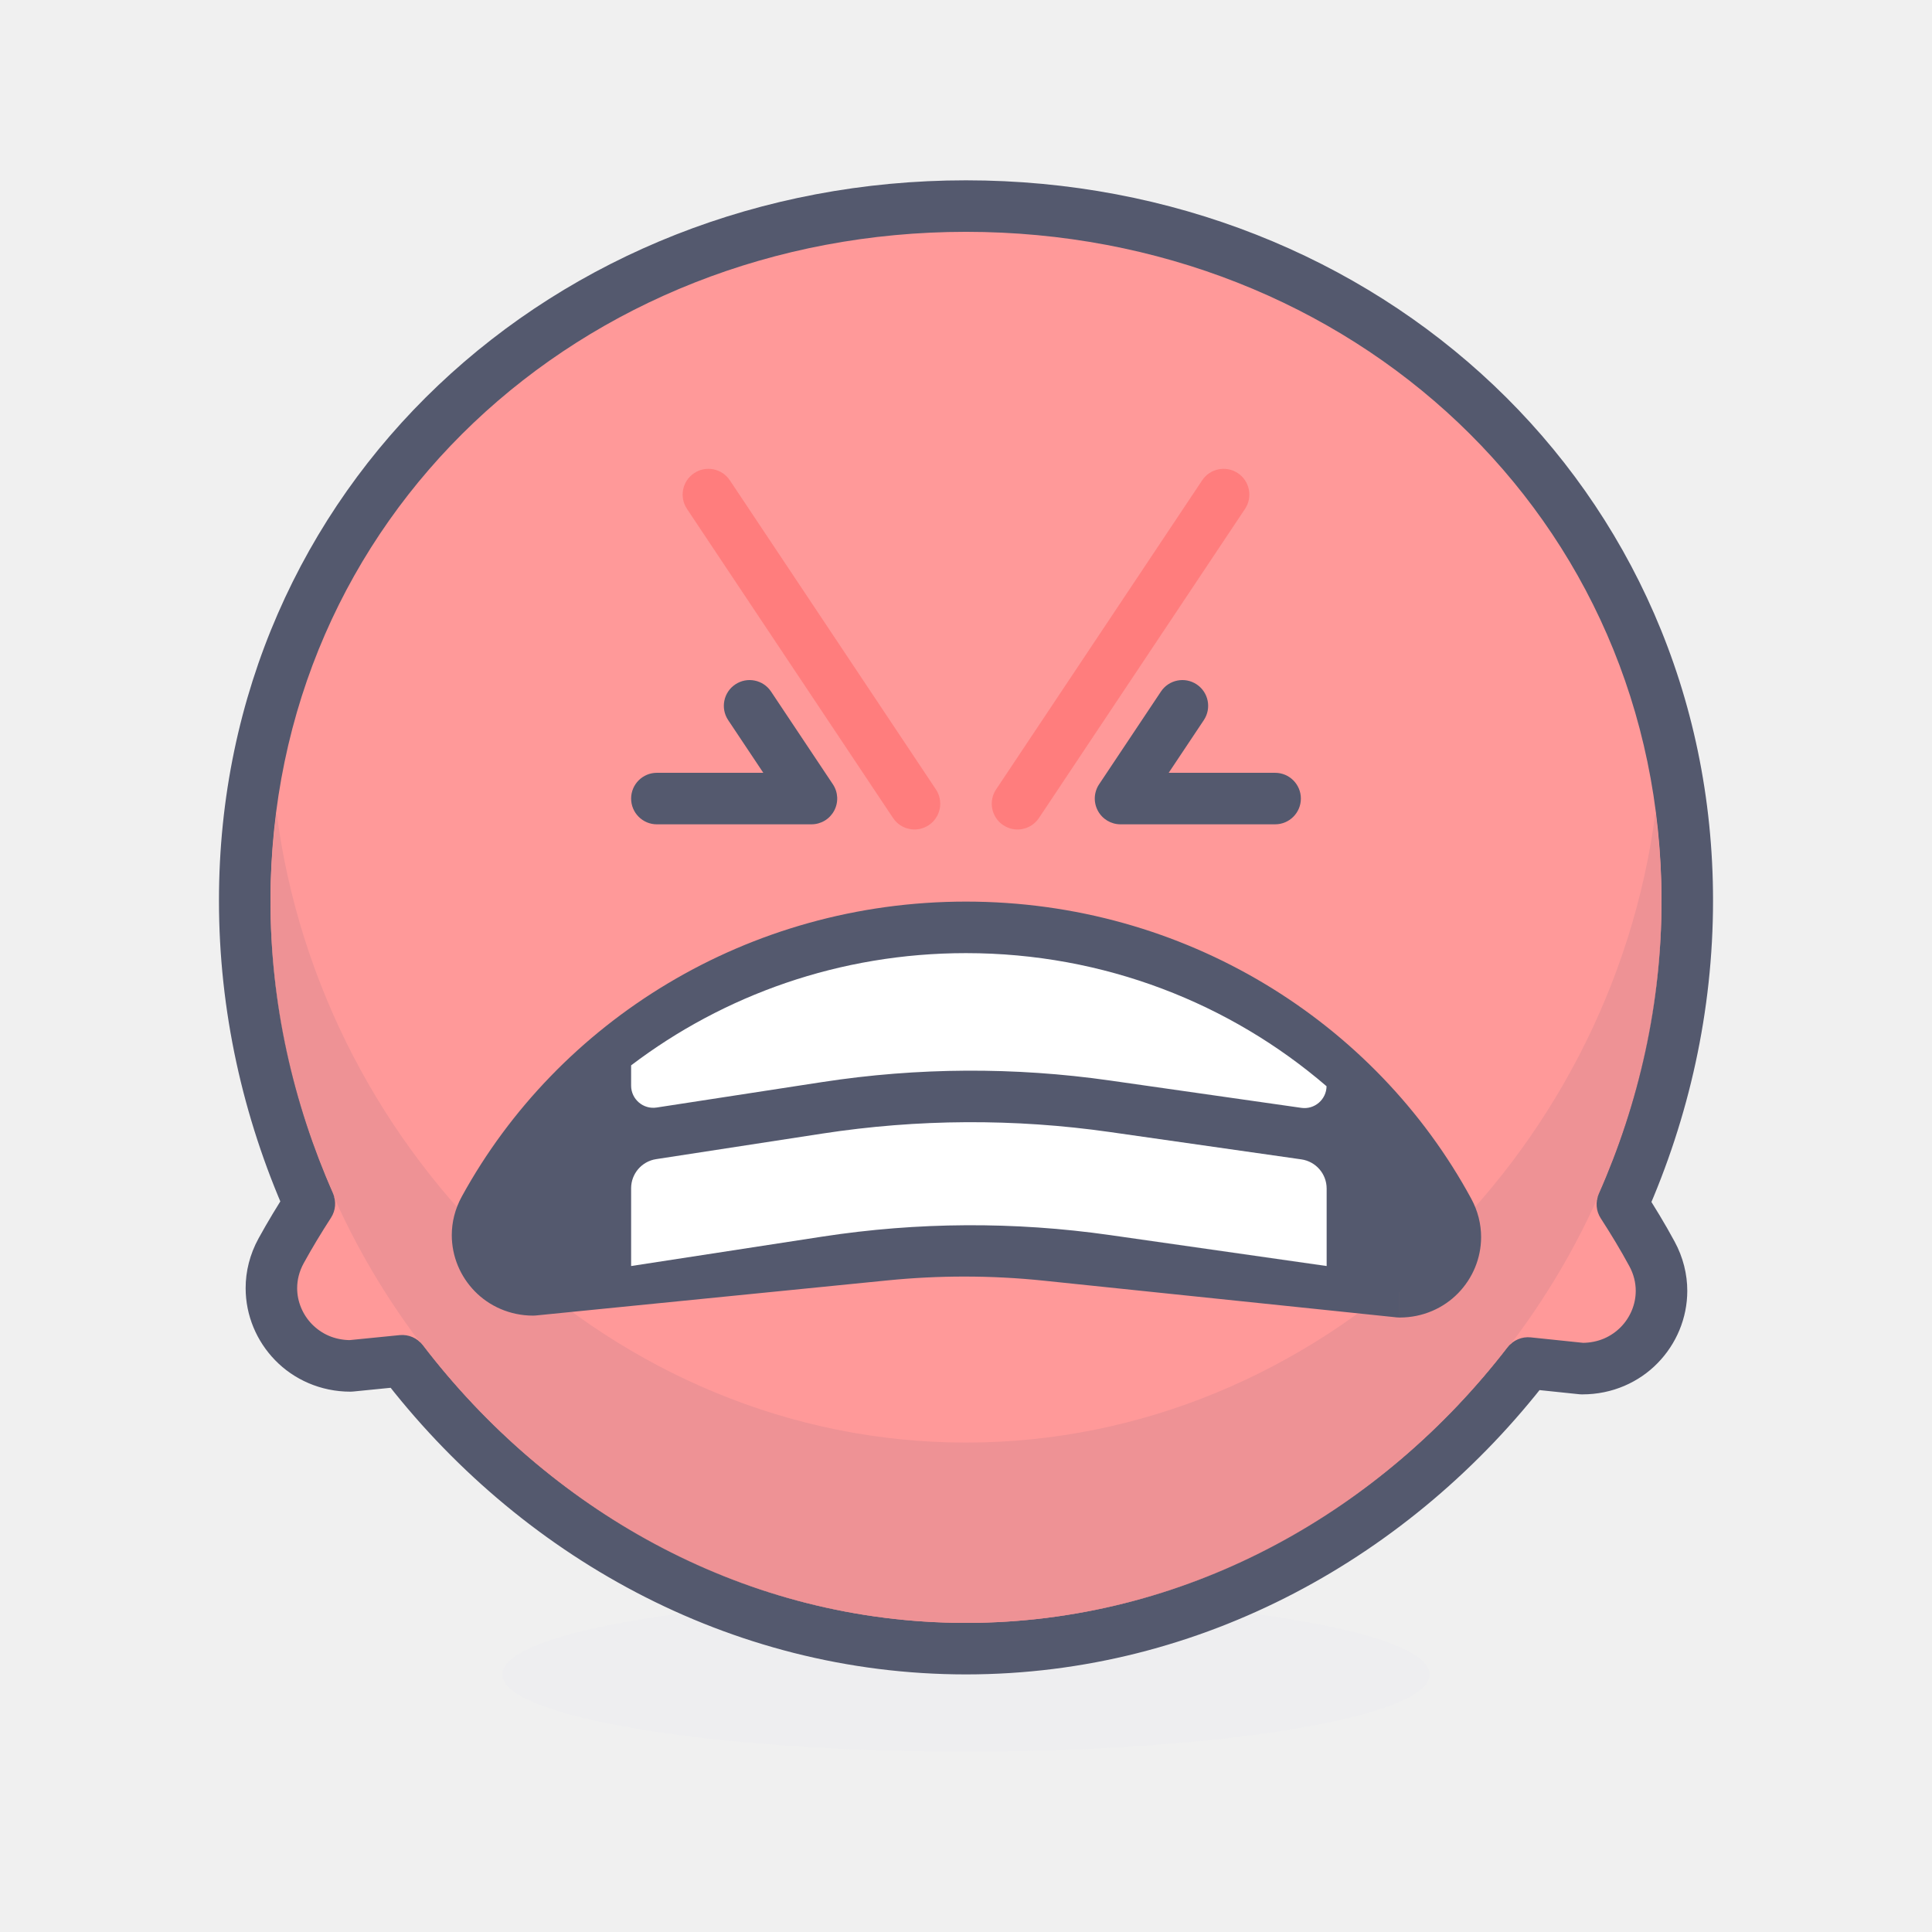
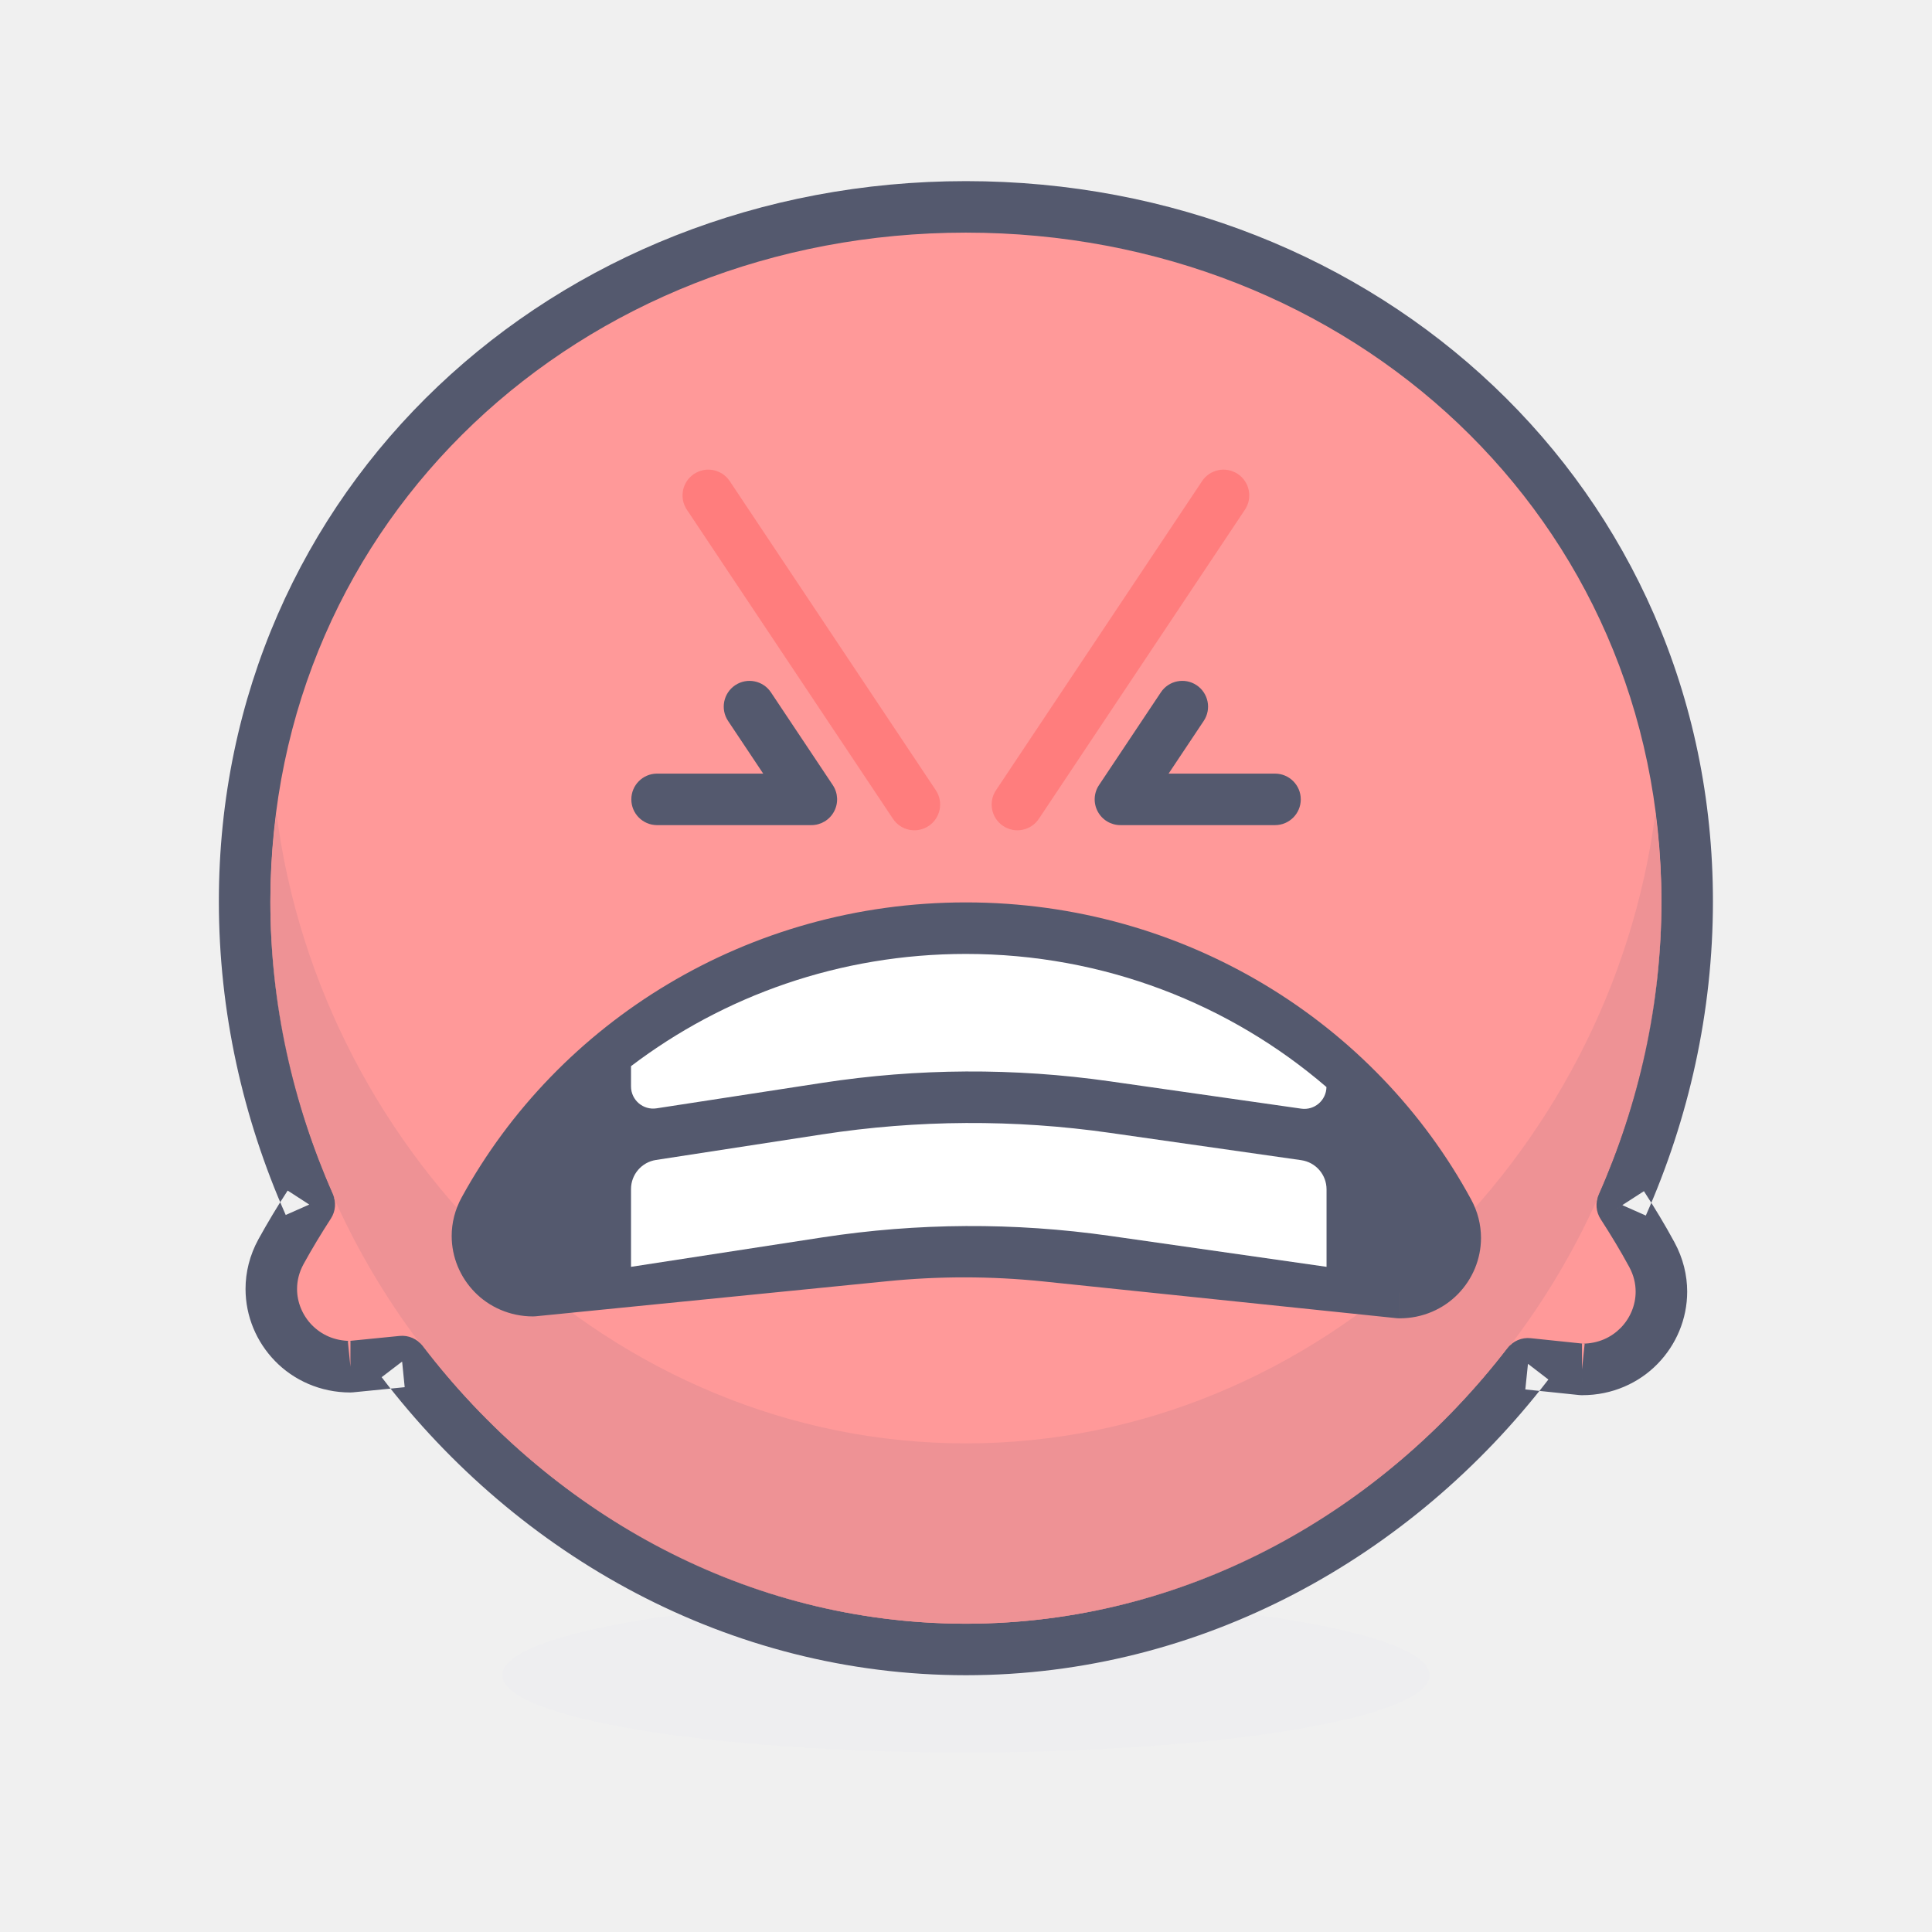
- <svg xmlns="http://www.w3.org/2000/svg" version="1.1" id="angry" x="0px" y="0px" viewBox="0 0 300 300" style="enable-background:new 0 0 300 300;" xml:space="preserve" width="512" height="512">
-   <g>
-     <path style="fill:#EEEEF0;" d="M105.585,250.554c-16.795,2.197-27.585,5.612-27.585,9.448c0,6.625,32.236,11.998,71.999,11.998   c39.767,0,72.003-5.373,72.003-11.998c0-3.836-10.788-7.25-27.584-9.447c-13.668,6.053-28.67,9.445-44.419,9.447   C134.25,260,119.25,256.607,105.585,250.554" />
-     <path style="fill:#FF9999;" d="M251.924,187.007c6.45-14.583,10.076-30.59,10.076-47.152c0-61.857-50.144-107.852-112.002-107.852   C88.144,32.003,38,77.998,38,139.855c0,16.53,3.609,32.504,10.04,47.063c-1.545,2.386-3.016,4.812-4.386,7.308   c-4.426,8.072,1.386,17.852,10.771,17.872l8.031-0.801c20.526,26.862,52.099,44.705,87.542,44.705   c35.292,0,66.751-17.688,87.277-44.355l8.389,0.873c9.389,0.021,15.242-9.738,10.848-17.831   C255.09,192.064,253.537,189.511,251.924,187.007" />
-     <path style="fill:#54596E;" d="M251.924,187.007l3.654,1.618c6.67-15.063,10.421-31.622,10.421-48.771   c0.012-32.024-13.019-60.09-34.048-80.026C210.925,39.88,181.921,28,149.998,28c-31.919,0-60.923,11.881-81.949,31.829   c-21.03,19.937-34.061,48.002-34.048,80.026c0,17.111,3.735,33.638,10.381,48.681l3.658-1.617l-3.357-2.175   c-1.589,2.451-3.109,4.963-4.536,7.556c-1.358,2.476-2.008,5.138-2.004,7.723c0,4.239,1.699,8.234,4.581,11.193   c2.874,2.963,7.023,4.882,11.694,4.882l0.406-0.021l8.031-0.801l-0.398-3.979l-3.178,2.426   c21.188,27.74,53.904,46.274,90.72,46.279c36.658-0.005,69.259-18.376,90.448-45.917l-3.17-2.438l-0.411,3.979l8.385,0.874   l0.415,0.021l0.215-0.008l-0.187-3.703v3.707l0.187-0.004l-0.187-3.703v3.707c4.674,0.012,8.832-1.902,11.71-4.865   c2.89-2.959,4.593-6.959,4.597-11.206c0-2.564-0.638-5.211-1.975-7.666c-1.479-2.739-3.085-5.377-4.743-7.941L251.924,187.007   l3.654,1.618L251.924,187.007l-3.361,2.171c1.577,2.442,3.073,4.905,4.43,7.413c0.707,1.301,1.004,2.594,1.004,3.854   c0.004,2.081-0.85,4.117-2.313,5.613c-1.475,1.491-3.471,2.45-5.991,2.459l-0.215,0.008l0.187,3.707v-3.711l-0.187,0.004   l0.187,3.707v-3.711v3.999l0.415-3.979l-8.389-0.874c-1.382-0.146-2.735,0.435-3.581,1.54   c-19.863,25.794-50.189,42.796-84.111,42.796c-34.069,0-64.504-17.152-84.363-43.133c-0.845-1.105-2.191-1.691-3.577-1.553   l-8.031,0.801l0.398,3.979l0.012-4c-2.524-0.017-4.516-0.976-5.987-2.467c-1.463-1.5-2.313-3.532-2.309-5.609   c0.004-1.269,0.305-2.564,1.016-3.869c1.317-2.398,2.74-4.743,4.239-7.061c0.732-1.134,0.845-2.553,0.301-3.788   C45.483,171.225,42,155.8,42,139.855c0.012-29.838,12.051-55.696,31.557-74.222c19.514-18.51,46.51-29.631,76.441-29.635   c29.935,0.004,56.932,11.125,76.445,29.635c19.506,18.525,31.545,44.384,31.557,74.222c0,15.978-3.495,31.435-9.734,45.535   c-0.549,1.231-0.439,2.653,0.297,3.788L251.924,187.007" />
-     <path style="fill:#EE9295;" d="M257.065,126.077c-6.865,53.565-52.168,97.926-107.067,97.926   c-54.895,0-100.198-44.36-107.063-97.926c-0.591,4.52-0.932,9.137-0.935,13.862c0.012,15.915,3.494,31.311,9.698,45.365   c0.107,0.243,0.189,0.494,0.245,0.748c3.551,7.908,7.975,15.37,13.144,22.232c0.199,0.175,0.384,0.37,0.548,0.586   c19.469,25.47,49.103,42.455,82.359,43.112c0.015,0.001,0.026,0.001,0.04,0.001c0.108,0.002,0.221,0.004,0.329,0.006   c0.033,0.001,0.069,0.001,0.101,0.002c0.087,0.001,0.175,0.002,0.262,0.003c0.047,0.001,0.086,0.001,0.133,0.002   c0.085,0.001,0.167,0.002,0.252,0.003c0.044,0,0.09,0,0.133,0.001c0.083,0,0.165,0.001,0.248,0.001   c0.044,0,0.089,0.001,0.132,0.001c0.125,0,0.249,0.001,0.374,0.001l0,0l0,0c0.124,0,0.251-0.001,0.375-0.001   c0.04,0,0.08-0.001,0.12-0.001c0.087,0,0.174-0.001,0.261-0.001c0.04-0.001,0.079-0.001,0.119-0.001   c0.089-0.001,0.177-0.002,0.266-0.003c0.04,0,0.081-0.001,0.12-0.001c0.089-0.002,0.178-0.003,0.266-0.004   c0.036-0.001,0.068-0.001,0.104-0.002c0.101-0.002,0.203-0.003,0.304-0.005c0.022-0.001,0.047-0.001,0.069-0.002   c33.11-0.655,62.635-17.492,82.106-42.775c0.165-0.215,0.348-0.41,0.548-0.584c5.259-6.929,9.759-14.479,13.361-22.483   c0.057-0.255,0.14-0.507,0.249-0.75c6.228-14.076,9.722-29.504,9.734-45.452C257.997,135.212,257.656,130.596,257.065,126.077" />
-     <path style="fill:#54596E;" d="M149.624,252.002c0.124,0,0.25,0.001,0.374,0.001C149.873,252.003,149.748,252.002,149.624,252.002    M150.373,252.002c-0.124,0-0.251,0.001-0.375,0.001C150.122,252.003,150.249,252.002,150.373,252.002 M149.244,252   c0.084,0,0.164,0.001,0.248,0.001C149.409,252.001,149.327,252,149.244,252 M150.754,252c-0.087,0-0.175,0.001-0.261,0.001   C150.58,252.001,150.667,252,150.754,252 M148.859,251.997c0.083,0.001,0.168,0.002,0.252,0.003   C149.026,251.999,148.944,251.998,148.859,251.997 M151.139,251.997c-0.089,0.001-0.177,0.002-0.266,0.003   C150.964,251.999,151.048,251.998,151.139,251.997 M151.526,251.992c-0.089,0.001-0.177,0.002-0.266,0.004   C151.347,251.994,151.439,251.993,151.526,251.992 M148.464,251.992c0.087,0.001,0.175,0.002,0.262,0.003   C148.639,251.994,148.551,251.993,148.464,251.992 M151.935,251.985c-0.101,0.002-0.203,0.003-0.304,0.005   C151.732,251.988,151.833,251.987,151.935,251.985 M148.034,251.984c0.109,0.002,0.22,0.004,0.329,0.006   C148.255,251.988,148.142,251.986,148.034,251.984 M234.657,208.624c-0.199,0.174-0.383,0.369-0.548,0.584   c-19.47,25.283-48.996,42.12-82.106,42.775C185.495,251.324,215.26,234.177,234.657,208.624 M65.087,208.285   c19.39,25.742,49.27,43.036,82.907,43.698c-33.257-0.657-62.89-17.643-82.359-43.112C65.47,208.655,65.286,208.459,65.087,208.285    M42,139.939c0,0.021,0,0.041,0,0.062c0,16.186,3.562,31.839,9.943,46.051c-0.056-0.254-0.138-0.505-0.245-0.748   C45.494,171.25,42.012,155.854,42,139.939 M258,139.938c-0.012,15.948-3.506,31.376-9.734,45.452   c-0.109,0.243-0.191,0.495-0.249,0.75c6.408-14.236,9.983-29.917,9.983-46.139C258,139.98,258,139.958,258,139.938" />
-     <polyline style="fill:#FF9999;" points="183.601,109.601 174,124.001 198,124.001  " />
-     <path style="fill:#54596E;" d="M180.273,107.381l-9.602,14.4c-0.822,1.231-0.897,2.802-0.199,4.106   C171.172,127.194,172.52,128,174,128h24c2.208,0,3.999-1.791,3.999-3.999c0-2.209-1.791-3.999-3.999-3.999l-16.526-0.001   l5.456-8.182c1.225-1.839,0.729-4.321-1.109-5.547C183.982,105.047,181.499,105.543,180.273,107.381L180.273,107.381z" />
-     <polyline style="fill:#FF9999;" points="116.398,109.601 126,124.001 102,124.001  " />
-     <path style="fill:#54596E;" d="M113.07,111.82l5.455,8.181L102,120.001c-2.209,0-4,1.79-4,4c0,2.209,1.791,4,4,4L126,128   c1.48,0,2.828-0.807,3.527-2.112c0.698-1.305,0.623-2.875-0.199-4.106l-9.602-14.4c-1.226-1.839-3.71-2.335-5.548-1.108   C112.34,107.499,111.844,109.982,113.07,111.82L113.07,111.82z" />
-     <path style="fill:#FF7D7D;" d="M106.672,79.02l32,48c1.225,1.838,3.709,2.334,5.547,1.109c1.838-1.226,2.335-3.709,1.109-5.548   l-32-48c-1.225-1.838-3.709-2.334-5.547-1.109C105.943,74.698,105.446,77.181,106.672,79.02" />
-     <path style="fill:#FF7D7D;" d="M186.672,74.582l-32,48c-1.225,1.839-0.729,4.322,1.109,5.548c1.838,1.225,4.322,0.729,5.547-1.109   l32-48c1.225-1.839,0.729-4.322-1.109-5.548C190.38,72.248,187.897,72.744,186.672,74.582" />
-     <path style="fill:#54596E;" d="M217.312,200.588c6.605,0.015,10.719-6.849,7.629-12.542   c-14.211-26.196-42.445-44.045-74.949-44.045c-32.371,0-60.504,17.701-74.773,43.721c-3.113,5.678,0.973,12.557,7.574,12.57   l54.648-5.452c8.348-0.833,16.762-0.815,25.105,0.053L217.312,200.588z" />
-     <path style="fill:#54596E;" d="M217.312,200.588v3.999l0.295-0.01l-0.275-3.847l0,3.855l0.275-0.009l-0.275-3.847l0,3.855   c3.608,0.01,6.852-1.479,9.085-3.78c2.243-2.298,3.565-5.403,3.568-8.71c0.002-1.997-0.495-4.06-1.531-5.961   c-14.901-27.47-44.474-46.131-78.464-46.134c-33.851,0.002-63.318,18.511-78.281,45.797c-1.051,1.91-1.559,3.99-1.556,6.004   c0.003,3.301,1.321,6.401,3.559,8.698c2.228,2.301,5.466,3.792,9.07,3.791l0.406-0.02l54.648-5.452   c3.956-0.395,7.927-0.594,11.897-0.594c4.139,0,8.276,0.213,12.394,0.645l54.769,5.696l0.414,0.021V200.588l0.414-3.979   l-54.766-5.695c-4.396-0.46-8.812-0.688-13.225-0.687c-4.237-0.001-8.473,0.211-12.692,0.633l-54.648,5.452l0.397,3.98l0.009-4   c-1.453-0.013-2.534-0.547-3.361-1.378c-0.817-0.835-1.289-1.974-1.286-3.112c0.003-0.702,0.164-1.411,0.57-2.156   C92.302,164.892,119.1,147.999,149.992,148c31.018-0.003,57.913,17.033,71.433,41.953c0.399,0.738,0.559,1.445,0.561,2.143   c0.003,1.143-0.471,2.283-1.29,3.118c-0.828,0.831-1.911,1.363-3.364,1.373l-0.295,0.01l0.275,3.847v-3.855l-0.275,0.009   l0.275,3.847v-3.855V200.588l0.414-3.979L217.312,200.588z" />
-     <path style="fill:#FFFFFF;" d="M127.683,192.022L98,196.588v-12.075c0-2.258,1.648-4.179,3.879-4.521l25.805-3.97   c14.797-2.276,29.848-2.357,44.668-0.24l29.719,4.245c2.254,0.322,3.93,2.253,3.93,4.529v12.032l-33.648-4.807   C157.531,189.665,142.48,189.746,127.683,192.022z" />
-     <path style="fill:#FFFFFF;" d="M149.992,148.001c21.48,0,41.062,7.826,55.996,20.671c-0.035,2.067-1.863,3.648-3.918,3.354   l-29.719-4.245c-14.82-2.117-29.871-2.036-44.668,0.24l-25.719,3.956c-2.086,0.321-3.965-1.292-3.965-3.401v-3.148   C112.359,154.526,130.383,148.001,149.992,148.001z" />
+ <svg xmlns="http://www.w3.org/2000/svg" width="512" height="512">
+   <g transform="translate(58 48)" fill="none" fill-rule="evenodd">
+     <path d="M122.172 379.825c-28.664 3.75-47.079 9.578-47.079 16.125 0 11.307 55.016 20.477 122.879 20.477 67.869 0 122.885-9.17 122.885-20.477 0-6.547-18.412-12.373-47.077-16.123-23.327 10.33-48.93 16.12-75.808 16.123-26.879-.003-52.479-5.794-75.8-16.125" fill="#EEEEF0" />
+     <path d="M371.924 271.372c11.008-24.888 17.196-52.207 17.196-80.473 0-105.57-85.58-184.067-191.15-184.067C92.406 6.832 6.827 85.33 6.827 190.899c0 28.211 6.159 55.474 17.135 80.321-2.637 4.072-5.148 8.213-7.486 12.472-7.554 13.777 2.366 30.468 18.383 30.502l13.706-1.367c35.03 45.844 88.916 76.296 149.405 76.296 60.232 0 113.922-30.187 148.953-75.699l14.317 1.49c16.024.036 26.013-16.62 18.514-30.431-2.427-4.48-5.078-8.838-7.83-13.111" fill="#F99" />
+     <path d="M371.924 271.372l6.236 2.761c11.383-25.707 17.785-53.968 17.785-83.236.02-54.654-22.22-102.553-58.109-136.577C301.952 20.275 252.452 0 197.97 0 143.495 0 93.995 20.277 58.11 54.321 22.22 88.347-.02 136.245.002 190.9c0 29.203 6.374 57.41 17.717 83.082l6.243-2.76-5.73-3.711a208.503 208.503 0 0 0-7.741 12.895c-2.318 4.226-3.427 8.77-3.42 13.18 0 7.235 2.9 14.054 7.818 19.104 4.905 5.056 11.986 8.332 19.958 8.332l.693-.036 13.706-1.367-.68-6.791-5.423 4.14c36.16 47.343 91.996 78.975 154.829 78.983 62.563-.008 118.202-31.362 154.364-78.365l-5.41-4.16-.701 6.79 14.31 1.492.708.036.367-.014-.319-6.32v6.327l.32-.007-.32-6.32v6.327c7.977.02 15.073-3.246 19.985-8.303 4.932-5.05 7.839-11.877 7.846-19.125 0-4.376-1.09-8.894-3.371-13.083-2.524-4.675-5.265-9.177-8.095-13.553l-5.732 3.7 6.236 2.761-6.236-2.761-5.736 3.705c2.69 4.168 5.244 8.371 7.56 12.652 1.207 2.22 1.714 4.427 1.714 6.577.006 3.552-1.451 7.026-3.948 9.58-2.517 2.544-5.924 4.181-10.225 4.196l-.367.014.32 6.327v-6.334l-.32.007.32 6.327v-6.334 6.825l.708-6.79-14.317-1.492a6.787 6.787 0 0 0-6.112 2.628c-33.9 44.022-85.656 73.038-143.55 73.038-58.144 0-110.086-29.272-143.979-73.613a6.815 6.815 0 0 0-6.105-2.65L34.181 307.4l.68 6.791.02-6.826c-4.308-.03-7.707-1.666-10.218-4.21-2.497-2.56-3.947-6.029-3.94-9.573.006-2.166.52-4.376 1.733-6.604 2.248-4.092 4.677-8.094 7.235-12.05a6.827 6.827 0 0 0 .514-6.465c-10.607-24.027-16.552-50.352-16.552-77.565.02-50.923 20.567-95.054 53.858-126.672 33.304-31.59 79.377-50.57 130.459-50.577 51.089.007 97.164 18.987 130.466 50.577 33.29 31.616 53.837 75.749 53.857 126.672 0 27.27-5.964 53.65-16.612 77.713a6.786 6.786 0 0 0 .507 6.465l5.736-3.705" fill="#54596E" />
+     <path d="M380.698 167.385c-11.717 91.417-89.034 167.127-182.728 167.127-93.688 0-171.005-75.708-182.72-167.127-1.01 7.714-1.592 15.594-1.597 23.658.02 27.161 5.963 53.437 16.552 77.422.182.415.322.844.418 1.277a197.726 197.726 0 0 0 22.432 37.943c.34.298.656.631.935 1 33.227 43.469 83.803 72.456 140.56 73.578l.068.001.562.01.172.004.447.005.227.004.43.005.227.001.423.002.226.002.638.001.64-.001.205-.002.445-.002.203-.001.454-.005.205-.002c.152-.004.304-.005.454-.007l.177-.003c.173-.004.347-.006.52-.009.037-.002.08-.002.117-.003 56.508-1.118 106.897-29.853 140.128-73.003.281-.367.594-.7.935-.997a197.79 197.79 0 0 0 22.803-38.37c.097-.436.239-.866.425-1.28 10.629-24.024 16.592-50.354 16.612-77.572-.005-8.066-.587-15.944-1.595-23.656" fill="#EE9295" />
+     <path d="M197.332 382.297l.638.001-.638-.001m1.278 0l-.64.001.64-.001m-1.927-.004l.423.002-.423-.002m2.577 0l-.445.002.445-.002m-3.234-.005l.43.005-.43-.005m3.891 0l-.454.005.454-.005m.66-.008c-.151.001-.301.003-.453.007.148-.004.305-.006.454-.007m-5.226 0l.447.005-.447-.005m5.924-.012l-.52.008.52-.008m-6.658-.002l.562.01-.562-.01m147.837-74.001a6.92 6.92 0 0 0-.936.997c-33.228 43.15-83.62 71.884-140.127 73.002 57.16-1.124 107.958-30.389 141.063-73.999m-289.4-.579c33.092 43.933 84.088 73.449 141.495 74.578-56.759-1.121-107.333-30.11-140.56-73.577a6.859 6.859 0 0 0-.935-1M13.653 191.042v.105c0 27.624 6.08 54.339 16.97 78.594a6.809 6.809 0 0 0-.418-1.277c-10.589-23.985-16.531-50.26-16.552-77.422m368.64-.002c-.02 27.218-5.983 53.548-16.612 77.571a6.825 6.825 0 0 0-.425 1.28c10.936-24.296 17.037-51.058 17.037-78.744v-.107" fill="#54596E" fill-rule="nonzero" />
+     <path fill="#F99" d="M255.319 139.266L238.933 163.842 279.893 163.842" />
+     <path d="M249.64 135.477l-16.388 24.576a6.804 6.804 0 0 0-.34 7.007 6.808 6.808 0 0 0 6.021 3.607h40.96a6.825 6.825 0 0 0 0-13.65l-28.204-.002 9.312-13.964a6.827 6.827 0 0 0-11.362-7.574z" fill="#54596E" />
+     <path fill="#F99" d="M140.626 139.266L157.013 163.842 116.053 163.842" />
+     <path d="M134.946 143.053l9.31 13.962h-28.203a6.827 6.827 0 0 0 0 13.653l40.96-.001a6.808 6.808 0 0 0 6.02-3.605 6.804 6.804 0 0 0-.34-7.007l-16.387-24.576a6.825 6.825 0 0 0-9.469-1.891 6.823 6.823 0 0 0-1.89 9.465z" fill="#54596E" />
+     <path d="M124.027 87.074l54.613 81.92a6.827 6.827 0 1 0 11.36-7.576l-54.614-81.92a6.827 6.827 0 1 0-11.36 7.576M260.56 79.5l-54.613 81.92a6.827 6.827 0 0 0 11.36 7.576l54.613-81.92a6.827 6.827 0 1 0-11.36-7.576" fill="#FF7D7D" />
+     <path d="M312.852 294.55c11.273.026 18.294-11.689 13.02-21.405-24.253-44.708-72.439-75.17-127.912-75.17-55.247 0-103.26 30.21-127.613 74.617-5.313 9.69 1.66 21.43 12.926 21.453l93.266-9.305a211.331 211.331 0 0 1 42.846.09l93.467 9.72z" fill="#54596E" />
+     <path d="M312.852 294.55v6.825l.504-.017-.47-6.565v6.579l.47-.016-.47-6.565v6.579c6.158.017 11.695-2.524 15.506-6.451 3.828-3.922 6.084-9.221 6.09-14.865a21.257 21.257 0 0 0-2.614-10.174c-25.43-46.882-75.902-78.73-133.912-78.735-57.772.003-108.062 31.592-133.6 78.16-1.793 3.26-2.66 6.81-2.655 10.247.005 5.634 2.255 10.924 6.074 14.845 3.803 3.927 9.329 6.471 15.48 6.47l.693-.035 93.265-9.304a204.375 204.375 0 0 1 20.305-1.014c7.064 0 14.124.363 21.152 1.1l93.473 9.722.706.036v-6.822l.707-6.79-93.468-9.72a216.44 216.44 0 0 0-22.57-1.173c-7.231-.001-14.46.36-21.661 1.08l-93.266 9.305.677 6.793.016-6.827c-2.48-.022-4.325-.933-5.736-2.351-1.395-1.426-2.2-3.37-2.195-5.312.005-1.198.28-2.408.973-3.68 23.176-42.246 68.911-71.077 121.634-71.075 52.937-.005 98.838 29.07 121.912 71.6.681 1.26.954 2.466.957 3.657.006 1.95-.803 3.896-2.201 5.322-1.413 1.418-3.262 2.326-5.741 2.343l-.504.017.47 6.565v-6.579l-.47.016.47 6.565v-6.58 6.824l.706-6.79-.707 6.79z" fill="#54596E" />
+     <path d="M159.886 279.93l-50.66 7.794v-20.608a7.806 7.806 0 0 1 6.62-7.716l44.041-6.776a259.79 259.79 0 0 1 76.234-.41l50.72 7.245a7.812 7.812 0 0 1 6.707 7.73v20.535l-57.426-8.204a259.871 259.871 0 0 0-76.236.41zm38.074-75.128c36.659 0 70.079 13.356 95.566 35.278-.06 3.528-3.18 6.226-6.687 5.724l-50.72-7.244a259.79 259.79 0 0 0-76.233.41l-43.894 6.75c-3.56.549-6.767-2.204-6.767-5.804v-5.372c24.508-18.606 55.269-29.742 88.735-29.742z" fill="#FFF" />
  </g>
</svg>
